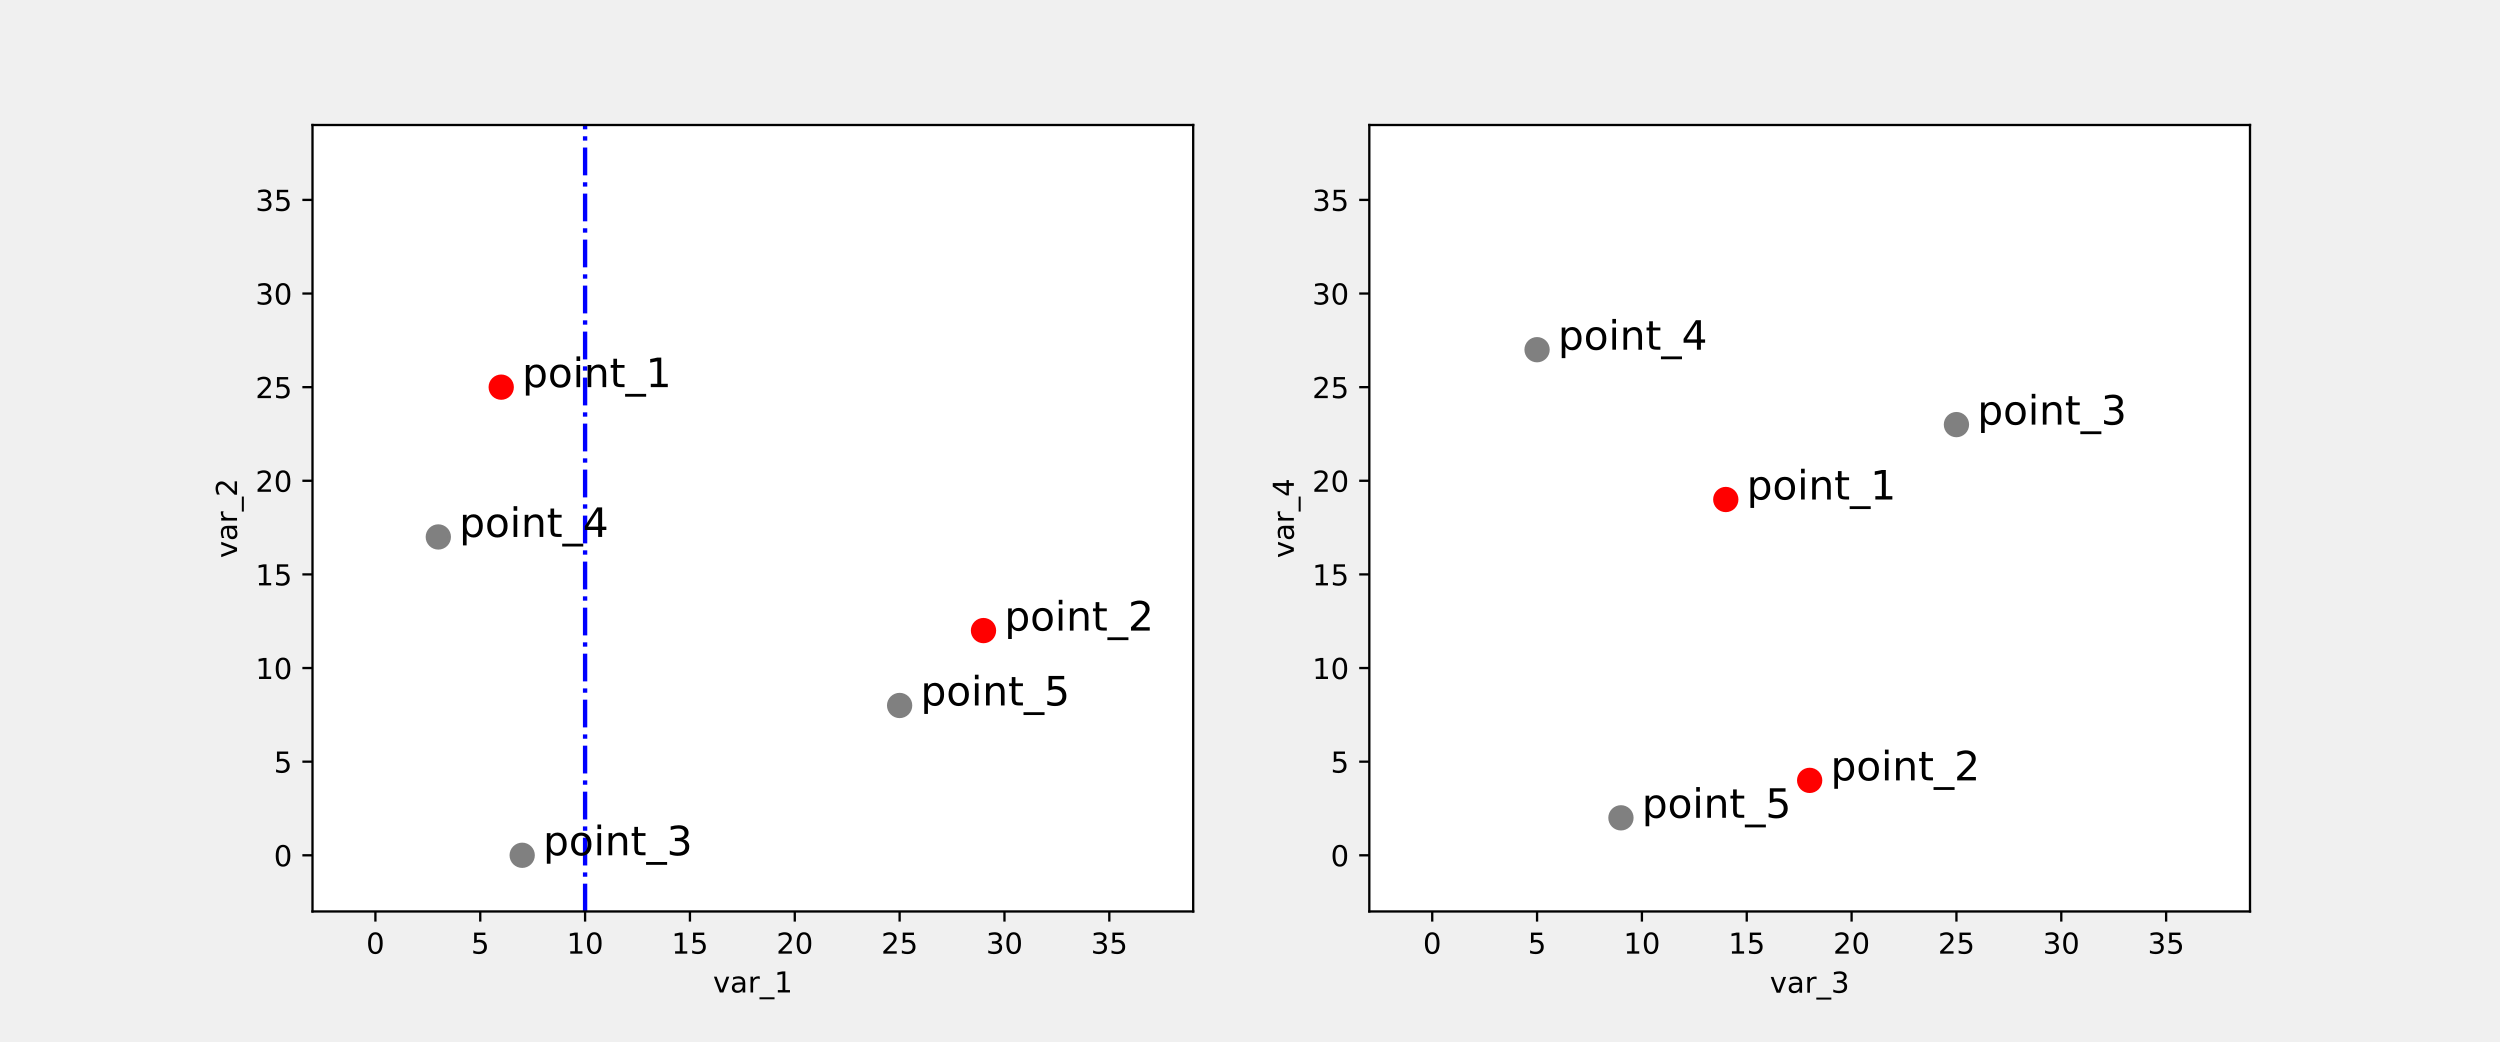
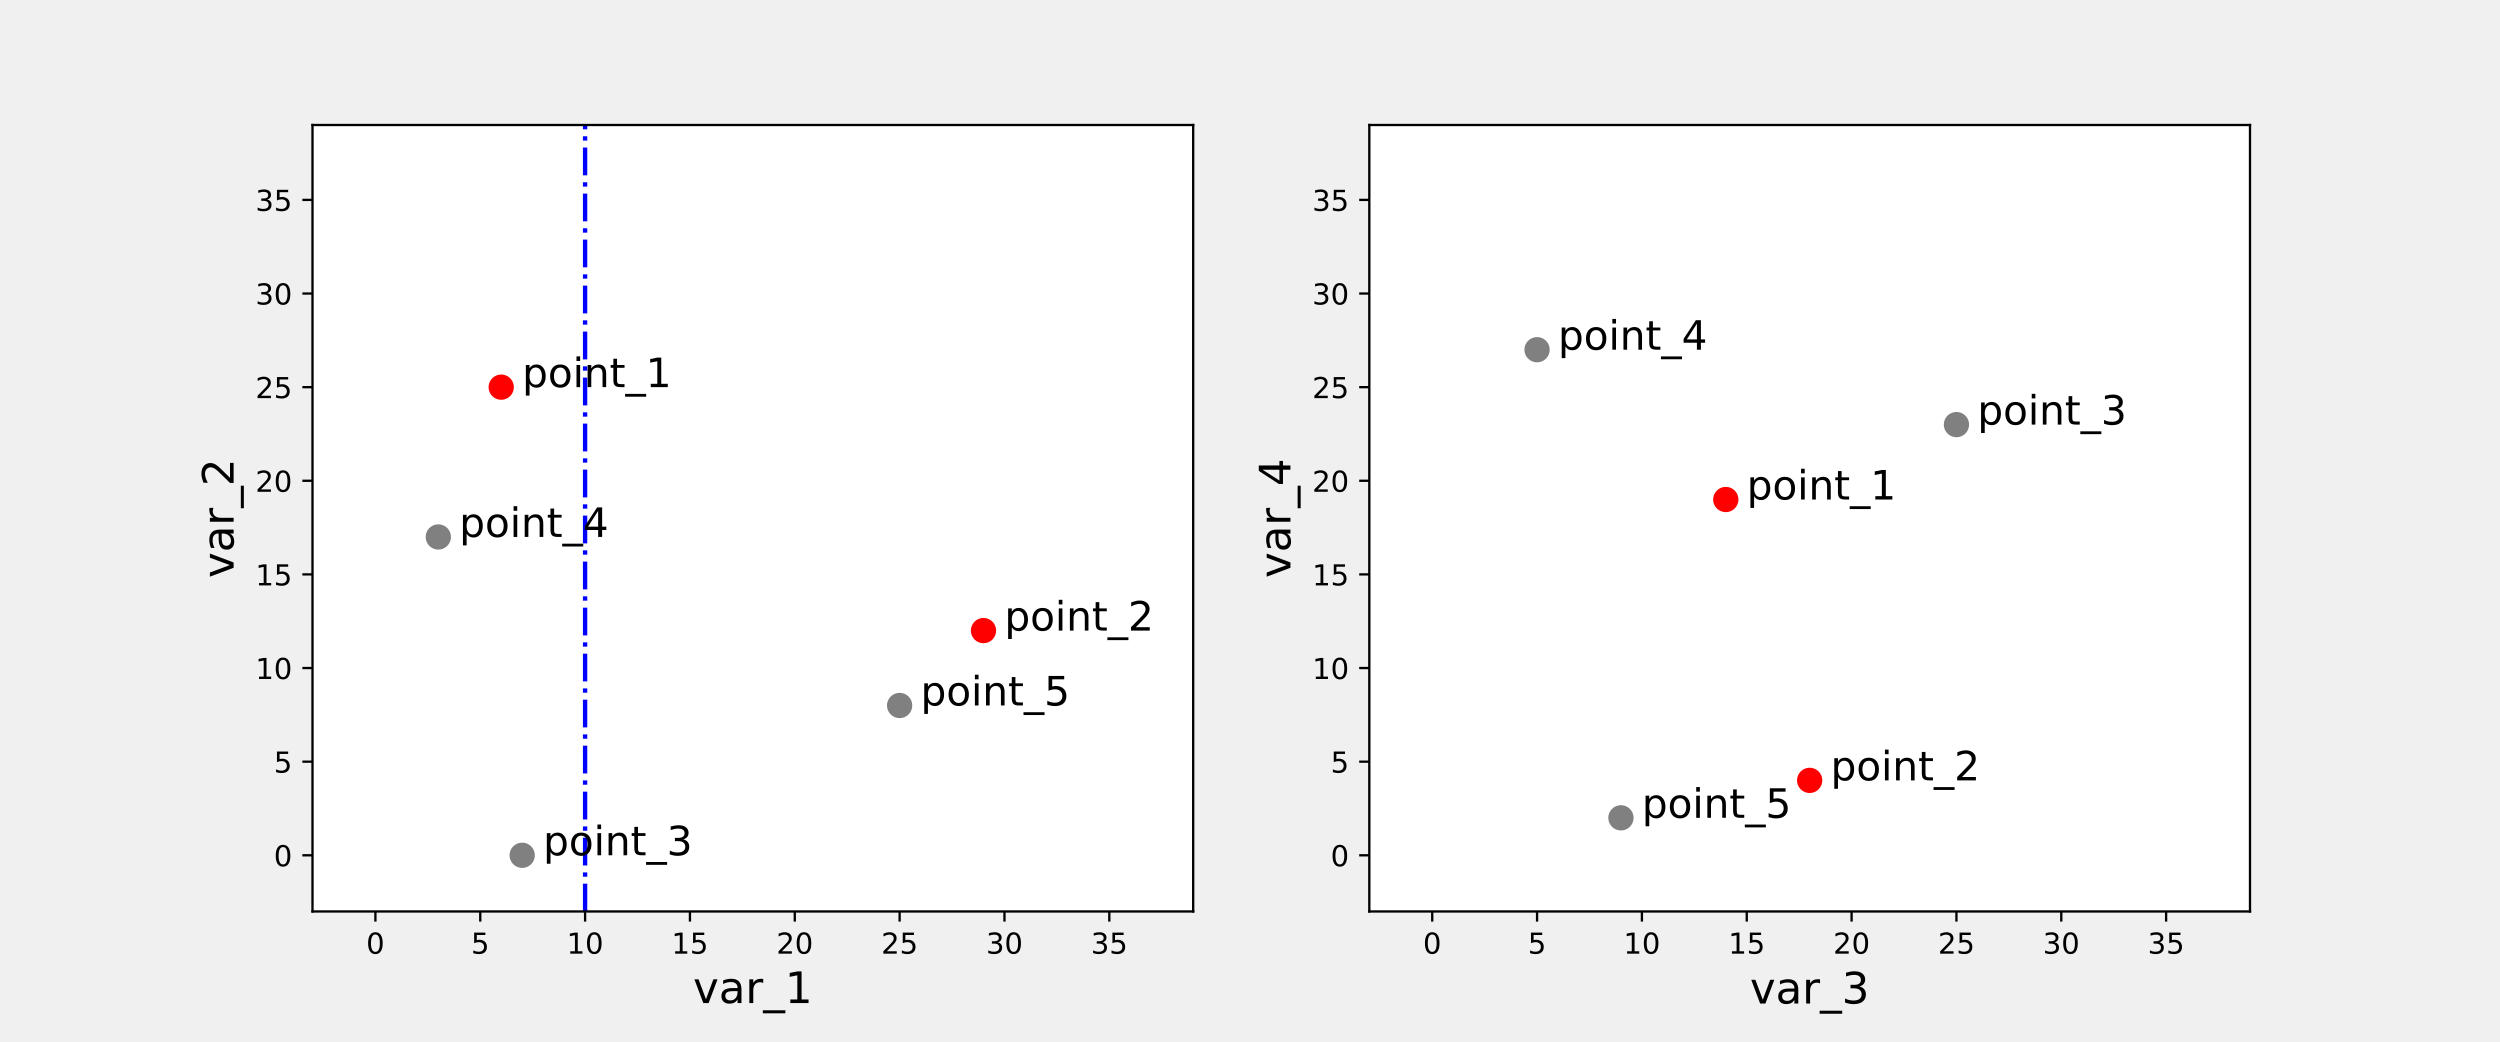
<svg xmlns="http://www.w3.org/2000/svg" xmlns:xlink="http://www.w3.org/1999/xlink" width="864pt" height="360pt" viewBox="0 0 864 360" version="1.1">
  <defs>
    <style type="text/css">*{stroke-linejoin: round; stroke-linecap: butt}</style>
  </defs>
  <g id="figure_1">
    <g id="patch_1">
      <path d="M 0 360  L 864 360  L 864 0  L 0 0  L 0 360  z " style="fill: none" />
    </g>
    <g id="axes_1">
      <g id="patch_2">
        <path d="M 108 315  L 412.364 315  L 412.364 43.2  L 108 43.2  z " style="fill: #ffffff" />
      </g>
      <g id="PathCollection_1">
        <defs>
-           <path id="C0_0_14dd30654b" d="M 0 3.873  C 1.027 3.873 2.012 3.465 2.739 2.739  C 3.465 2.012 3.873 1.027 3.873 -0  C 3.873 -1.027 3.465 -2.012 2.739 -2.739  C 2.012 -3.465 1.027 -3.873 0 -3.873  C -1.027 -3.873 -2.012 -3.465 -2.739 -2.739  C -3.465 -2.012 -3.873 -1.027 -3.873 0  C -3.873 1.027 -3.465 2.012 -2.739 2.739  C -2.012 3.465 -1.027 3.873 0 3.873  z " />
+           <path id="C0_0_a802f919f3" d="M 0 3.873  C 1.027 3.873 2.012 3.465 2.739 2.739  C 3.465 2.012 3.873 1.027 3.873 -0  C 3.873 -1.027 3.465 -2.012 2.739 -2.739  C 2.012 -3.465 1.027 -3.873 0 -3.873  C -1.027 -3.873 -2.012 -3.465 -2.739 -2.739  C -3.465 -2.012 -3.873 -1.027 -3.873 0  C -3.873 1.027 -3.465 2.012 -2.739 2.739  C -2.012 3.465 -1.027 3.873 0 3.873  z " />
        </defs>
-         <g clip-path="url(#p702e867c21)">
-           <use xlink:href="#C0_0_14dd30654b" x="151.481" y="185.571" style="fill: #808080; stroke: #808080" />
-         </g>
-         <g clip-path="url(#p702e867c21)">
-           <use xlink:href="#C0_0_14dd30654b" x="173.221" y="133.8" style="fill: #ff0000; stroke: #ff0000" />
-         </g>
-         <g clip-path="url(#p702e867c21)">
-           <use xlink:href="#C0_0_14dd30654b" x="180.468" y="295.586" style="fill: #808080; stroke: #808080" />
-         </g>
-         <g clip-path="url(#p702e867c21)">
-           <use xlink:href="#C0_0_14dd30654b" x="310.909" y="243.814" style="fill: #808080; stroke: #808080" />
-         </g>
-         <g clip-path="url(#p702e867c21)">
-           <use xlink:href="#C0_0_14dd30654b" x="339.896" y="217.929" style="fill: #ff0000; stroke: #ff0000" />
+         <g clip-path="url(#p3a1f13bd8e)">
+           <use xlink:href="#C0_0_a802f919f3" x="151.481" y="185.571" style="fill: #808080; stroke: #808080" />
+         </g>
+         <g clip-path="url(#p3a1f13bd8e)">
+           <use xlink:href="#C0_0_a802f919f3" x="173.221" y="133.8" style="fill: #ff0000; stroke: #ff0000" />
+         </g>
+         <g clip-path="url(#p3a1f13bd8e)">
+           <use xlink:href="#C0_0_a802f919f3" x="180.468" y="295.586" style="fill: #808080; stroke: #808080" />
+         </g>
+         <g clip-path="url(#p3a1f13bd8e)">
+           <use xlink:href="#C0_0_a802f919f3" x="310.909" y="243.814" style="fill: #808080; stroke: #808080" />
+         </g>
+         <g clip-path="url(#p3a1f13bd8e)">
+           <use xlink:href="#C0_0_a802f919f3" x="339.896" y="217.929" style="fill: #ff0000; stroke: #ff0000" />
        </g>
      </g>
      <g id="matplotlib.axis_1">
        <g id="xtick_1">
          <g id="line2d_1">
            <defs>
-               <path id="m14e367378a" d="M 0 0  L 0 3.5  " style="stroke: #000000; stroke-width: 0.8" />
+               <path id="m5dc0ce6cb1" d="M 0 0  L 0 3.5  " style="stroke: #000000; stroke-width: 0.8" />
            </defs>
            <g>
-               <use xlink:href="#m14e367378a" x="129.74" y="315" style="stroke: #000000; stroke-width: 0.8" />
+               <use xlink:href="#m5dc0ce6cb1" x="129.74" y="315" style="stroke: #000000; stroke-width: 0.8" />
            </g>
          </g>
          <g id="text_1">
            <g transform="translate(126.559 329.5984)scale(0.1 -0.1)">
              <defs>
                <path id="DejaVuSans-30" d="M 2034 4250  Q 1547 4250 1301 3770  Q 1056 3291 1056 2328  Q 1056 1369 1301 889  Q 1547 409 2034 409  Q 2525 409 2770 889  Q 3016 1369 3016 2328  Q 3016 3291 2770 3770  Q 2525 4250 2034 4250  z M 2034 4750  Q 2819 4750 3233 4129  Q 3647 3509 3647 2328  Q 3647 1150 3233 529  Q 2819 -91 2034 -91  Q 1250 -91 836 529  Q 422 1150 422 2328  Q 422 3509 836 4129  Q 1250 4750 2034 4750  z " transform="scale(0.015625)" />
              </defs>
              <use xlink:href="#DejaVuSans-30" />
            </g>
          </g>
        </g>
        <g id="xtick_2">
          <g id="line2d_2">
            <g>
-               <use xlink:href="#m14e367378a" x="165.974" y="315" style="stroke: #000000; stroke-width: 0.8" />
+               <use xlink:href="#m5dc0ce6cb1" x="165.974" y="315" style="stroke: #000000; stroke-width: 0.8" />
            </g>
          </g>
          <g id="text_2">
            <g transform="translate(162.7928 329.5984)scale(0.1 -0.1)">
              <defs>
                <path id="DejaVuSans-35" d="M 691 4666  L 3169 4666  L 3169 4134  L 1269 4134  L 1269 2991  Q 1406 3038 1543 3061  Q 1681 3084 1819 3084  Q 2600 3084 3056 2656  Q 3513 2228 3513 1497  Q 3513 744 3044 326  Q 2575 -91 1722 -91  Q 1428 -91 1123 -41  Q 819 9 494 109  L 494 744  Q 775 591 1075 516  Q 1375 441 1709 441  Q 2250 441 2565 725  Q 2881 1009 2881 1497  Q 2881 1984 2565 2268  Q 2250 2553 1709 2553  Q 1456 2553 1204 2497  Q 953 2441 691 2322  L 691 4666  z " transform="scale(0.015625)" />
              </defs>
              <use xlink:href="#DejaVuSans-35" />
            </g>
          </g>
        </g>
        <g id="xtick_3">
          <g id="line2d_3">
            <g>
-               <use xlink:href="#m14e367378a" x="202.208" y="315" style="stroke: #000000; stroke-width: 0.8" />
+               <use xlink:href="#m5dc0ce6cb1" x="202.208" y="315" style="stroke: #000000; stroke-width: 0.8" />
            </g>
          </g>
          <g id="text_3">
            <g transform="translate(195.8453 329.5984)scale(0.1 -0.1)">
              <defs>
                <path id="DejaVuSans-31" d="M 794 531  L 1825 531  L 1825 4091  L 703 3866  L 703 4441  L 1819 4666  L 2450 4666  L 2450 531  L 3481 531  L 3481 0  L 794 0  L 794 531  z " transform="scale(0.015625)" />
              </defs>
              <use xlink:href="#DejaVuSans-31" />
              <use xlink:href="#DejaVuSans-30" x="63.623" />
            </g>
          </g>
        </g>
        <g id="xtick_4">
          <g id="line2d_4">
            <g>
-               <use xlink:href="#m14e367378a" x="238.442" y="315" style="stroke: #000000; stroke-width: 0.8" />
+               <use xlink:href="#m5dc0ce6cb1" x="238.442" y="315" style="stroke: #000000; stroke-width: 0.8" />
            </g>
          </g>
          <g id="text_4">
            <g transform="translate(232.0791 329.5984)scale(0.1 -0.1)">
              <use xlink:href="#DejaVuSans-31" />
              <use xlink:href="#DejaVuSans-35" x="63.623" />
            </g>
          </g>
        </g>
        <g id="xtick_5">
          <g id="line2d_5">
            <g>
-               <use xlink:href="#m14e367378a" x="274.675" y="315" style="stroke: #000000; stroke-width: 0.8" />
+               <use xlink:href="#m5dc0ce6cb1" x="274.675" y="315" style="stroke: #000000; stroke-width: 0.8" />
            </g>
          </g>
          <g id="text_5">
            <g transform="translate(268.3128 329.5984)scale(0.1 -0.1)">
              <defs>
                <path id="DejaVuSans-32" d="M 1228 531  L 3431 531  L 3431 0  L 469 0  L 469 531  Q 828 903 1448 1529  Q 2069 2156 2228 2338  Q 2531 2678 2651 2914  Q 2772 3150 2772 3378  Q 2772 3750 2511 3984  Q 2250 4219 1831 4219  Q 1534 4219 1204 4116  Q 875 4013 500 3803  L 500 4441  Q 881 4594 1212 4672  Q 1544 4750 1819 4750  Q 2544 4750 2975 4387  Q 3406 4025 3406 3419  Q 3406 3131 3298 2873  Q 3191 2616 2906 2266  Q 2828 2175 2409 1742  Q 1991 1309 1228 531  z " transform="scale(0.015625)" />
              </defs>
              <use xlink:href="#DejaVuSans-32" />
              <use xlink:href="#DejaVuSans-30" x="63.623" />
            </g>
          </g>
        </g>
        <g id="xtick_6">
          <g id="line2d_6">
            <g>
-               <use xlink:href="#m14e367378a" x="310.909" y="315" style="stroke: #000000; stroke-width: 0.8" />
+               <use xlink:href="#m5dc0ce6cb1" x="310.909" y="315" style="stroke: #000000; stroke-width: 0.8" />
            </g>
          </g>
          <g id="text_6">
            <g transform="translate(304.5466 329.5984)scale(0.1 -0.1)">
              <use xlink:href="#DejaVuSans-32" />
              <use xlink:href="#DejaVuSans-35" x="63.623" />
            </g>
          </g>
        </g>
        <g id="xtick_7">
          <g id="line2d_7">
            <g>
-               <use xlink:href="#m14e367378a" x="347.143" y="315" style="stroke: #000000; stroke-width: 0.8" />
+               <use xlink:href="#m5dc0ce6cb1" x="347.143" y="315" style="stroke: #000000; stroke-width: 0.8" />
            </g>
          </g>
          <g id="text_7">
            <g transform="translate(340.7804 329.5984)scale(0.1 -0.1)">
              <defs>
                <path id="DejaVuSans-33" d="M 2597 2516  Q 3050 2419 3304 2112  Q 3559 1806 3559 1356  Q 3559 666 3084 287  Q 2609 -91 1734 -91  Q 1441 -91 1130 -33  Q 819 25 488 141  L 488 750  Q 750 597 1062 519  Q 1375 441 1716 441  Q 2309 441 2620 675  Q 2931 909 2931 1356  Q 2931 1769 2642 2001  Q 2353 2234 1838 2234  L 1294 2234  L 1294 2753  L 1863 2753  Q 2328 2753 2575 2939  Q 2822 3125 2822 3475  Q 2822 3834 2567 4026  Q 2313 4219 1838 4219  Q 1578 4219 1281 4162  Q 984 4106 628 3988  L 628 4550  Q 988 4650 1302 4700  Q 1616 4750 1894 4750  Q 2613 4750 3031 4423  Q 3450 4097 3450 3541  Q 3450 3153 3228 2886  Q 3006 2619 2597 2516  z " transform="scale(0.015625)" />
              </defs>
              <use xlink:href="#DejaVuSans-33" />
              <use xlink:href="#DejaVuSans-30" x="63.623" />
            </g>
          </g>
        </g>
        <g id="xtick_8">
          <g id="line2d_8">
            <g>
-               <use xlink:href="#m14e367378a" x="383.377" y="315" style="stroke: #000000; stroke-width: 0.8" />
+               <use xlink:href="#m5dc0ce6cb1" x="383.377" y="315" style="stroke: #000000; stroke-width: 0.8" />
            </g>
          </g>
          <g id="text_8">
            <g transform="translate(377.0141 329.5984)scale(0.1 -0.1)">
              <use xlink:href="#DejaVuSans-33" />
              <use xlink:href="#DejaVuSans-35" x="63.623" />
            </g>
          </g>
        </g>
        <g id="text_9">
-           <g transform="translate(246.4217 342.9984)scale(0.1 -0.1)">
+           <g transform="translate(239.5416 346.6586)scale(0.15 -0.15)">
            <defs>
              <path id="DejaVuSans-76" d="M 191 3500  L 800 3500  L 1894 563  L 2988 3500  L 3597 3500  L 2284 0  L 1503 0  L 191 3500  z " transform="scale(0.015625)" />
              <path id="DejaVuSans-61" d="M 2194 1759  Q 1497 1759 1228 1600  Q 959 1441 959 1056  Q 959 750 1161 570  Q 1363 391 1709 391  Q 2188 391 2477 730  Q 2766 1069 2766 1631  L 2766 1759  L 2194 1759  z M 3341 1997  L 3341 0  L 2766 0  L 2766 531  Q 2569 213 2275 61  Q 1981 -91 1556 -91  Q 1019 -91 701 211  Q 384 513 384 1019  Q 384 1609 779 1909  Q 1175 2209 1959 2209  L 2766 2209  L 2766 2266  Q 2766 2663 2505 2880  Q 2244 3097 1772 3097  Q 1472 3097 1187 3025  Q 903 2953 641 2809  L 641 3341  Q 956 3463 1253 3523  Q 1550 3584 1831 3584  Q 2591 3584 2966 3190  Q 3341 2797 3341 1997  z " transform="scale(0.015625)" />
              <path id="DejaVuSans-72" d="M 2631 2963  Q 2534 3019 2420 3045  Q 2306 3072 2169 3072  Q 1681 3072 1420 2755  Q 1159 2438 1159 1844  L 1159 0  L 581 0  L 581 3500  L 1159 3500  L 1159 2956  Q 1341 3275 1631 3429  Q 1922 3584 2338 3584  Q 2397 3584 2469 3576  Q 2541 3569 2628 3553  L 2631 2963  z " transform="scale(0.015625)" />
              <path id="DejaVuSans-5f" d="M 3263 -1063  L 3263 -1509  L -63 -1509  L -63 -1063  L 3263 -1063  z " transform="scale(0.015625)" />
            </defs>
            <use xlink:href="#DejaVuSans-76" />
            <use xlink:href="#DejaVuSans-61" x="59.18" />
            <use xlink:href="#DejaVuSans-72" x="120.459" />
            <use xlink:href="#DejaVuSans-5f" x="161.572" />
            <use xlink:href="#DejaVuSans-31" x="211.572" />
          </g>
        </g>
      </g>
      <g id="matplotlib.axis_2">
        <g id="ytick_1">
          <g id="line2d_9">
            <defs>
-               <path id="m25978b95bd" d="M 0 0  L -3.5 0  " style="stroke: #000000; stroke-width: 0.8" />
+               <path id="m679fc3fa6a" d="M 0 0  L -3.5 0  " style="stroke: #000000; stroke-width: 0.8" />
            </defs>
            <g>
-               <use xlink:href="#m25978b95bd" x="108" y="295.586" style="stroke: #000000; stroke-width: 0.8" />
+               <use xlink:href="#m679fc3fa6a" x="108" y="295.586" style="stroke: #000000; stroke-width: 0.8" />
            </g>
          </g>
          <g id="text_10">
            <g transform="translate(94.6375 299.3849)scale(0.1 -0.1)">
              <use xlink:href="#DejaVuSans-30" />
            </g>
          </g>
        </g>
        <g id="ytick_2">
          <g id="line2d_10">
            <g>
-               <use xlink:href="#m25978b95bd" x="108" y="263.229" style="stroke: #000000; stroke-width: 0.8" />
+               <use xlink:href="#m679fc3fa6a" x="108" y="263.229" style="stroke: #000000; stroke-width: 0.8" />
            </g>
          </g>
          <g id="text_11">
            <g transform="translate(94.6375 267.0278)scale(0.1 -0.1)">
              <use xlink:href="#DejaVuSans-35" />
            </g>
          </g>
        </g>
        <g id="ytick_3">
          <g id="line2d_11">
            <g>
-               <use xlink:href="#m25978b95bd" x="108" y="230.871" style="stroke: #000000; stroke-width: 0.8" />
+               <use xlink:href="#m679fc3fa6a" x="108" y="230.871" style="stroke: #000000; stroke-width: 0.8" />
            </g>
          </g>
          <g id="text_12">
            <g transform="translate(88.275 234.6706)scale(0.1 -0.1)">
              <use xlink:href="#DejaVuSans-31" />
              <use xlink:href="#DejaVuSans-30" x="63.623" />
            </g>
          </g>
        </g>
        <g id="ytick_4">
          <g id="line2d_12">
            <g>
-               <use xlink:href="#m25978b95bd" x="108" y="198.514" style="stroke: #000000; stroke-width: 0.8" />
+               <use xlink:href="#m679fc3fa6a" x="108" y="198.514" style="stroke: #000000; stroke-width: 0.8" />
            </g>
          </g>
          <g id="text_13">
            <g transform="translate(88.275 202.3135)scale(0.1 -0.1)">
              <use xlink:href="#DejaVuSans-31" />
              <use xlink:href="#DejaVuSans-35" x="63.623" />
            </g>
          </g>
        </g>
        <g id="ytick_5">
          <g id="line2d_13">
            <g>
-               <use xlink:href="#m25978b95bd" x="108" y="166.157" style="stroke: #000000; stroke-width: 0.8" />
+               <use xlink:href="#m679fc3fa6a" x="108" y="166.157" style="stroke: #000000; stroke-width: 0.8" />
            </g>
          </g>
          <g id="text_14">
            <g transform="translate(88.275 169.9564)scale(0.1 -0.1)">
              <use xlink:href="#DejaVuSans-32" />
              <use xlink:href="#DejaVuSans-30" x="63.623" />
            </g>
          </g>
        </g>
        <g id="ytick_6">
          <g id="line2d_14">
            <g>
-               <use xlink:href="#m25978b95bd" x="108" y="133.8" style="stroke: #000000; stroke-width: 0.8" />
+               <use xlink:href="#m679fc3fa6a" x="108" y="133.8" style="stroke: #000000; stroke-width: 0.8" />
            </g>
          </g>
          <g id="text_15">
            <g transform="translate(88.275 137.5992)scale(0.1 -0.1)">
              <use xlink:href="#DejaVuSans-32" />
              <use xlink:href="#DejaVuSans-35" x="63.623" />
            </g>
          </g>
        </g>
        <g id="ytick_7">
          <g id="line2d_15">
            <g>
-               <use xlink:href="#m25978b95bd" x="108" y="101.443" style="stroke: #000000; stroke-width: 0.8" />
+               <use xlink:href="#m679fc3fa6a" x="108" y="101.443" style="stroke: #000000; stroke-width: 0.8" />
            </g>
          </g>
          <g id="text_16">
            <g transform="translate(88.275 105.2421)scale(0.1 -0.1)">
              <use xlink:href="#DejaVuSans-33" />
              <use xlink:href="#DejaVuSans-30" x="63.623" />
            </g>
          </g>
        </g>
        <g id="ytick_8">
          <g id="line2d_16">
            <g>
-               <use xlink:href="#m25978b95bd" x="108" y="69.086" style="stroke: #000000; stroke-width: 0.8" />
+               <use xlink:href="#m679fc3fa6a" x="108" y="69.086" style="stroke: #000000; stroke-width: 0.8" />
            </g>
          </g>
          <g id="text_17">
            <g transform="translate(88.275 72.88493)scale(0.1 -0.1)">
              <use xlink:href="#DejaVuSans-33" />
              <use xlink:href="#DejaVuSans-35" x="63.623" />
            </g>
          </g>
        </g>
        <g id="text_18">
-           <g transform="translate(81.91719 192.8602)rotate(-90)scale(0.1 -0.1)">
+           <g transform="translate(80.73828 199.7402)rotate(-90)scale(0.15 -0.15)">
            <use xlink:href="#DejaVuSans-76" />
            <use xlink:href="#DejaVuSans-61" x="59.18" />
            <use xlink:href="#DejaVuSans-72" x="120.459" />
            <use xlink:href="#DejaVuSans-5f" x="161.572" />
            <use xlink:href="#DejaVuSans-32" x="211.572" />
          </g>
        </g>
      </g>
      <g id="line2d_17">
-         <path d="M 202.208 315  L 202.208 43.2  " clip-path="url(#p702e867c21)" style="fill: none; stroke-dasharray: 9.6,2.4,1.5,2.4; stroke-dashoffset: 0; stroke: #0000ff; stroke-width: 1.5" />
+         <path d="M 202.208 315  L 202.208 43.2  " clip-path="url(#p3a1f13bd8e)" style="fill: none; stroke-dasharray: 9.6,2.4,1.5,2.4; stroke-dashoffset: 0; stroke: #0000ff; stroke-width: 1.5" />
      </g>
      <g id="patch_3">
        <path d="M 108 315  L 108 43.2  " style="fill: none; stroke: #000000; stroke-width: 0.8; stroke-linejoin: miter; stroke-linecap: square" />
      </g>
      <g id="patch_4">
        <path d="M 412.364 315  L 412.364 43.2  " style="fill: none; stroke: #000000; stroke-width: 0.8; stroke-linejoin: miter; stroke-linecap: square" />
      </g>
      <g id="patch_5">
        <path d="M 108 315  L 412.364 315  " style="fill: none; stroke: #000000; stroke-width: 0.8; stroke-linejoin: miter; stroke-linecap: square" />
      </g>
      <g id="patch_6">
        <path d="M 108 43.2  L 412.364 43.2  " style="fill: none; stroke: #000000; stroke-width: 0.8; stroke-linejoin: miter; stroke-linecap: square" />
      </g>
      <g id="text_19">
        <g transform="translate(158.7273 185.5714)scale(0.14 -0.14)">
          <defs>
            <path id="DejaVuSans-70" d="M 1159 525  L 1159 -1331  L 581 -1331  L 581 3500  L 1159 3500  L 1159 2969  Q 1341 3281 1617 3432  Q 1894 3584 2278 3584  Q 2916 3584 3314 3078  Q 3713 2572 3713 1747  Q 3713 922 3314 415  Q 2916 -91 2278 -91  Q 1894 -91 1617 61  Q 1341 213 1159 525  z M 3116 1747  Q 3116 2381 2855 2742  Q 2594 3103 2138 3103  Q 1681 3103 1420 2742  Q 1159 2381 1159 1747  Q 1159 1113 1420 752  Q 1681 391 2138 391  Q 2594 391 2855 752  Q 3116 1113 3116 1747  z " transform="scale(0.015625)" />
            <path id="DejaVuSans-6f" d="M 1959 3097  Q 1497 3097 1228 2736  Q 959 2375 959 1747  Q 959 1119 1226 758  Q 1494 397 1959 397  Q 2419 397 2687 759  Q 2956 1122 2956 1747  Q 2956 2369 2687 2733  Q 2419 3097 1959 3097  z M 1959 3584  Q 2709 3584 3137 3096  Q 3566 2609 3566 1747  Q 3566 888 3137 398  Q 2709 -91 1959 -91  Q 1206 -91 779 398  Q 353 888 353 1747  Q 353 2609 779 3096  Q 1206 3584 1959 3584  z " transform="scale(0.015625)" />
            <path id="DejaVuSans-69" d="M 603 3500  L 1178 3500  L 1178 0  L 603 0  L 603 3500  z M 603 4863  L 1178 4863  L 1178 4134  L 603 4134  L 603 4863  z " transform="scale(0.015625)" />
            <path id="DejaVuSans-6e" d="M 3513 2113  L 3513 0  L 2938 0  L 2938 2094  Q 2938 2591 2744 2837  Q 2550 3084 2163 3084  Q 1697 3084 1428 2787  Q 1159 2491 1159 1978  L 1159 0  L 581 0  L 581 3500  L 1159 3500  L 1159 2956  Q 1366 3272 1645 3428  Q 1925 3584 2291 3584  Q 2894 3584 3203 3211  Q 3513 2838 3513 2113  z " transform="scale(0.015625)" />
            <path id="DejaVuSans-74" d="M 1172 4494  L 1172 3500  L 2356 3500  L 2356 3053  L 1172 3053  L 1172 1153  Q 1172 725 1289 603  Q 1406 481 1766 481  L 2356 481  L 2356 0  L 1766 0  Q 1100 0 847 248  Q 594 497 594 1153  L 594 3053  L 172 3053  L 172 3500  L 594 3500  L 594 4494  L 1172 4494  z " transform="scale(0.015625)" />
            <path id="DejaVuSans-34" d="M 2419 4116  L 825 1625  L 2419 1625  L 2419 4116  z M 2253 4666  L 3047 4666  L 3047 1625  L 3713 1625  L 3713 1100  L 3047 1100  L 3047 0  L 2419 0  L 2419 1100  L 313 1100  L 313 1709  L 2253 4666  z " transform="scale(0.015625)" />
          </defs>
          <use xlink:href="#DejaVuSans-70" />
          <use xlink:href="#DejaVuSans-6f" x="63.477" />
          <use xlink:href="#DejaVuSans-69" x="124.658" />
          <use xlink:href="#DejaVuSans-6e" x="152.441" />
          <use xlink:href="#DejaVuSans-74" x="215.82" />
          <use xlink:href="#DejaVuSans-5f" x="255.029" />
          <use xlink:href="#DejaVuSans-34" x="305.029" />
        </g>
      </g>
      <g id="text_20">
        <g transform="translate(180.4675 133.8)scale(0.14 -0.14)">
          <use xlink:href="#DejaVuSans-70" />
          <use xlink:href="#DejaVuSans-6f" x="63.477" />
          <use xlink:href="#DejaVuSans-69" x="124.658" />
          <use xlink:href="#DejaVuSans-6e" x="152.441" />
          <use xlink:href="#DejaVuSans-74" x="215.82" />
          <use xlink:href="#DejaVuSans-5f" x="255.029" />
          <use xlink:href="#DejaVuSans-31" x="305.029" />
        </g>
      </g>
      <g id="text_21">
        <g transform="translate(187.7143 295.5857)scale(0.14 -0.14)">
          <use xlink:href="#DejaVuSans-70" />
          <use xlink:href="#DejaVuSans-6f" x="63.477" />
          <use xlink:href="#DejaVuSans-69" x="124.658" />
          <use xlink:href="#DejaVuSans-6e" x="152.441" />
          <use xlink:href="#DejaVuSans-74" x="215.82" />
          <use xlink:href="#DejaVuSans-5f" x="255.029" />
          <use xlink:href="#DejaVuSans-33" x="305.029" />
        </g>
      </g>
      <g id="text_22">
        <g transform="translate(318.1558 243.8143)scale(0.14 -0.14)">
          <use xlink:href="#DejaVuSans-70" />
          <use xlink:href="#DejaVuSans-6f" x="63.477" />
          <use xlink:href="#DejaVuSans-69" x="124.658" />
          <use xlink:href="#DejaVuSans-6e" x="152.441" />
          <use xlink:href="#DejaVuSans-74" x="215.82" />
          <use xlink:href="#DejaVuSans-5f" x="255.029" />
          <use xlink:href="#DejaVuSans-35" x="305.029" />
        </g>
      </g>
      <g id="text_23">
        <g transform="translate(347.1429 217.9286)scale(0.14 -0.14)">
          <use xlink:href="#DejaVuSans-70" />
          <use xlink:href="#DejaVuSans-6f" x="63.477" />
          <use xlink:href="#DejaVuSans-69" x="124.658" />
          <use xlink:href="#DejaVuSans-6e" x="152.441" />
          <use xlink:href="#DejaVuSans-74" x="215.82" />
          <use xlink:href="#DejaVuSans-5f" x="255.029" />
          <use xlink:href="#DejaVuSans-32" x="305.029" />
        </g>
      </g>
    </g>
    <g id="axes_2">
      <g id="patch_7">
        <path d="M 473.236 315  L 777.6 315  L 777.6 43.2  L 473.236 43.2  z " style="fill: #ffffff" />
      </g>
      <g id="PathCollection_2">
        <defs>
-           <path id="C1_0_5839ba6d7f" d="M 0 3.873  C 1.027 3.873 2.012 3.465 2.739 2.739  C 3.465 2.012 3.873 1.027 3.873 -0  C 3.873 -1.027 3.465 -2.012 2.739 -2.739  C 2.012 -3.465 1.027 -3.873 0 -3.873  C -1.027 -3.873 -2.012 -3.465 -2.739 -2.739  C -3.465 -2.012 -3.873 -1.027 -3.873 0  C -3.873 1.027 -3.465 2.012 -2.739 2.739  C -2.012 3.465 -1.027 3.873 0 3.873  z " />
+           <path id="C1_0_0e5cfcf437" d="M 0 3.873  C 1.027 3.873 2.012 3.465 2.739 2.739  C 3.465 2.012 3.873 1.027 3.873 -0  C 3.873 -1.027 3.465 -2.012 2.739 -2.739  C 2.012 -3.465 1.027 -3.873 0 -3.873  C -1.027 -3.873 -2.012 -3.465 -2.739 -2.739  C -3.465 -2.012 -3.873 -1.027 -3.873 0  C -3.873 1.027 -3.465 2.012 -2.739 2.739  C -2.012 3.465 -1.027 3.873 0 3.873  z " />
        </defs>
-         <g clip-path="url(#pd3a5c30159)">
-           <use xlink:href="#C1_0_5839ba6d7f" x="531.21" y="120.857" style="fill: #808080; stroke: #808080" />
-         </g>
-         <g clip-path="url(#pd3a5c30159)">
-           <use xlink:href="#C1_0_5839ba6d7f" x="596.431" y="172.629" style="fill: #ff0000; stroke: #ff0000" />
-         </g>
-         <g clip-path="url(#pd3a5c30159)">
-           <use xlink:href="#C1_0_5839ba6d7f" x="676.145" y="146.743" style="fill: #808080; stroke: #808080" />
-         </g>
-         <g clip-path="url(#pd3a5c30159)">
-           <use xlink:href="#C1_0_5839ba6d7f" x="560.197" y="282.643" style="fill: #808080; stroke: #808080" />
-         </g>
-         <g clip-path="url(#pd3a5c30159)">
-           <use xlink:href="#C1_0_5839ba6d7f" x="625.418" y="269.7" style="fill: #ff0000; stroke: #ff0000" />
+         <g clip-path="url(#p4c5635d0d0)">
+           <use xlink:href="#C1_0_0e5cfcf437" x="531.21" y="120.857" style="fill: #808080; stroke: #808080" />
+         </g>
+         <g clip-path="url(#p4c5635d0d0)">
+           <use xlink:href="#C1_0_0e5cfcf437" x="596.431" y="172.629" style="fill: #ff0000; stroke: #ff0000" />
+         </g>
+         <g clip-path="url(#p4c5635d0d0)">
+           <use xlink:href="#C1_0_0e5cfcf437" x="676.145" y="146.743" style="fill: #808080; stroke: #808080" />
+         </g>
+         <g clip-path="url(#p4c5635d0d0)">
+           <use xlink:href="#C1_0_0e5cfcf437" x="560.197" y="282.643" style="fill: #808080; stroke: #808080" />
+         </g>
+         <g clip-path="url(#p4c5635d0d0)">
+           <use xlink:href="#C1_0_0e5cfcf437" x="625.418" y="269.7" style="fill: #ff0000; stroke: #ff0000" />
        </g>
      </g>
      <g id="matplotlib.axis_3">
        <g id="xtick_9">
          <g id="line2d_18">
            <g>
-               <use xlink:href="#m14e367378a" x="494.977" y="315" style="stroke: #000000; stroke-width: 0.8" />
+               <use xlink:href="#m5dc0ce6cb1" x="494.977" y="315" style="stroke: #000000; stroke-width: 0.8" />
            </g>
          </g>
          <g id="text_24">
            <g transform="translate(491.7954 329.5984)scale(0.1 -0.1)">
              <use xlink:href="#DejaVuSans-30" />
            </g>
          </g>
        </g>
        <g id="xtick_10">
          <g id="line2d_19">
            <g>
-               <use xlink:href="#m14e367378a" x="531.21" y="315" style="stroke: #000000; stroke-width: 0.8" />
+               <use xlink:href="#m5dc0ce6cb1" x="531.21" y="315" style="stroke: #000000; stroke-width: 0.8" />
            </g>
          </g>
          <g id="text_25">
            <g transform="translate(528.0291 329.5984)scale(0.1 -0.1)">
              <use xlink:href="#DejaVuSans-35" />
            </g>
          </g>
        </g>
        <g id="xtick_11">
          <g id="line2d_20">
            <g>
-               <use xlink:href="#m14e367378a" x="567.444" y="315" style="stroke: #000000; stroke-width: 0.8" />
+               <use xlink:href="#m5dc0ce6cb1" x="567.444" y="315" style="stroke: #000000; stroke-width: 0.8" />
            </g>
          </g>
          <g id="text_26">
            <g transform="translate(561.0817 329.5984)scale(0.1 -0.1)">
              <use xlink:href="#DejaVuSans-31" />
              <use xlink:href="#DejaVuSans-30" x="63.623" />
            </g>
          </g>
        </g>
        <g id="xtick_12">
          <g id="line2d_21">
            <g>
-               <use xlink:href="#m14e367378a" x="603.678" y="315" style="stroke: #000000; stroke-width: 0.8" />
+               <use xlink:href="#m5dc0ce6cb1" x="603.678" y="315" style="stroke: #000000; stroke-width: 0.8" />
            </g>
          </g>
          <g id="text_27">
            <g transform="translate(597.3154 329.5984)scale(0.1 -0.1)">
              <use xlink:href="#DejaVuSans-31" />
              <use xlink:href="#DejaVuSans-35" x="63.623" />
            </g>
          </g>
        </g>
        <g id="xtick_13">
          <g id="line2d_22">
            <g>
-               <use xlink:href="#m14e367378a" x="639.912" y="315" style="stroke: #000000; stroke-width: 0.8" />
+               <use xlink:href="#m5dc0ce6cb1" x="639.912" y="315" style="stroke: #000000; stroke-width: 0.8" />
            </g>
          </g>
          <g id="text_28">
            <g transform="translate(633.5492 329.5984)scale(0.1 -0.1)">
              <use xlink:href="#DejaVuSans-32" />
              <use xlink:href="#DejaVuSans-30" x="63.623" />
            </g>
          </g>
        </g>
        <g id="xtick_14">
          <g id="line2d_23">
            <g>
-               <use xlink:href="#m14e367378a" x="676.145" y="315" style="stroke: #000000; stroke-width: 0.8" />
+               <use xlink:href="#m5dc0ce6cb1" x="676.145" y="315" style="stroke: #000000; stroke-width: 0.8" />
            </g>
          </g>
          <g id="text_29">
            <g transform="translate(669.783 329.5984)scale(0.1 -0.1)">
              <use xlink:href="#DejaVuSans-32" />
              <use xlink:href="#DejaVuSans-35" x="63.623" />
            </g>
          </g>
        </g>
        <g id="xtick_15">
          <g id="line2d_24">
            <g>
-               <use xlink:href="#m14e367378a" x="712.379" y="315" style="stroke: #000000; stroke-width: 0.8" />
+               <use xlink:href="#m5dc0ce6cb1" x="712.379" y="315" style="stroke: #000000; stroke-width: 0.8" />
            </g>
          </g>
          <g id="text_30">
            <g transform="translate(706.0167 329.5984)scale(0.1 -0.1)">
              <use xlink:href="#DejaVuSans-33" />
              <use xlink:href="#DejaVuSans-30" x="63.623" />
            </g>
          </g>
        </g>
        <g id="xtick_16">
          <g id="line2d_25">
            <g>
-               <use xlink:href="#m14e367378a" x="748.613" y="315" style="stroke: #000000; stroke-width: 0.8" />
+               <use xlink:href="#m5dc0ce6cb1" x="748.613" y="315" style="stroke: #000000; stroke-width: 0.8" />
            </g>
          </g>
          <g id="text_31">
            <g transform="translate(742.2505 329.5984)scale(0.1 -0.1)">
              <use xlink:href="#DejaVuSans-33" />
              <use xlink:href="#DejaVuSans-35" x="63.623" />
            </g>
          </g>
        </g>
        <g id="text_32">
-           <g transform="translate(611.658 343.1)scale(0.1 -0.1)">
+           <g transform="translate(604.7779 346.8109)scale(0.15 -0.15)">
            <use xlink:href="#DejaVuSans-76" />
            <use xlink:href="#DejaVuSans-61" x="59.18" />
            <use xlink:href="#DejaVuSans-72" x="120.459" />
            <use xlink:href="#DejaVuSans-5f" x="161.572" />
            <use xlink:href="#DejaVuSans-33" x="211.572" />
          </g>
        </g>
      </g>
      <g id="matplotlib.axis_4">
        <g id="ytick_9">
          <g id="line2d_26">
            <g>
-               <use xlink:href="#m25978b95bd" x="473.236" y="295.586" style="stroke: #000000; stroke-width: 0.8" />
+               <use xlink:href="#m679fc3fa6a" x="473.236" y="295.586" style="stroke: #000000; stroke-width: 0.8" />
            </g>
          </g>
          <g id="text_33">
            <g transform="translate(459.8739 299.3849)scale(0.1 -0.1)">
              <use xlink:href="#DejaVuSans-30" />
            </g>
          </g>
        </g>
        <g id="ytick_10">
          <g id="line2d_27">
            <g>
-               <use xlink:href="#m25978b95bd" x="473.236" y="263.229" style="stroke: #000000; stroke-width: 0.8" />
+               <use xlink:href="#m679fc3fa6a" x="473.236" y="263.229" style="stroke: #000000; stroke-width: 0.8" />
            </g>
          </g>
          <g id="text_34">
            <g transform="translate(459.8739 267.0278)scale(0.1 -0.1)">
              <use xlink:href="#DejaVuSans-35" />
            </g>
          </g>
        </g>
        <g id="ytick_11">
          <g id="line2d_28">
            <g>
-               <use xlink:href="#m25978b95bd" x="473.236" y="230.871" style="stroke: #000000; stroke-width: 0.8" />
+               <use xlink:href="#m679fc3fa6a" x="473.236" y="230.871" style="stroke: #000000; stroke-width: 0.8" />
            </g>
          </g>
          <g id="text_35">
            <g transform="translate(453.5114 234.6706)scale(0.1 -0.1)">
              <use xlink:href="#DejaVuSans-31" />
              <use xlink:href="#DejaVuSans-30" x="63.623" />
            </g>
          </g>
        </g>
        <g id="ytick_12">
          <g id="line2d_29">
            <g>
-               <use xlink:href="#m25978b95bd" x="473.236" y="198.514" style="stroke: #000000; stroke-width: 0.8" />
+               <use xlink:href="#m679fc3fa6a" x="473.236" y="198.514" style="stroke: #000000; stroke-width: 0.8" />
            </g>
          </g>
          <g id="text_36">
            <g transform="translate(453.5114 202.3135)scale(0.1 -0.1)">
              <use xlink:href="#DejaVuSans-31" />
              <use xlink:href="#DejaVuSans-35" x="63.623" />
            </g>
          </g>
        </g>
        <g id="ytick_13">
          <g id="line2d_30">
            <g>
-               <use xlink:href="#m25978b95bd" x="473.236" y="166.157" style="stroke: #000000; stroke-width: 0.8" />
+               <use xlink:href="#m679fc3fa6a" x="473.236" y="166.157" style="stroke: #000000; stroke-width: 0.8" />
            </g>
          </g>
          <g id="text_37">
            <g transform="translate(453.5114 169.9564)scale(0.1 -0.1)">
              <use xlink:href="#DejaVuSans-32" />
              <use xlink:href="#DejaVuSans-30" x="63.623" />
            </g>
          </g>
        </g>
        <g id="ytick_14">
          <g id="line2d_31">
            <g>
-               <use xlink:href="#m25978b95bd" x="473.236" y="133.8" style="stroke: #000000; stroke-width: 0.8" />
+               <use xlink:href="#m679fc3fa6a" x="473.236" y="133.8" style="stroke: #000000; stroke-width: 0.8" />
            </g>
          </g>
          <g id="text_38">
            <g transform="translate(453.5114 137.5992)scale(0.1 -0.1)">
              <use xlink:href="#DejaVuSans-32" />
              <use xlink:href="#DejaVuSans-35" x="63.623" />
            </g>
          </g>
        </g>
        <g id="ytick_15">
          <g id="line2d_32">
            <g>
-               <use xlink:href="#m25978b95bd" x="473.236" y="101.443" style="stroke: #000000; stroke-width: 0.8" />
+               <use xlink:href="#m679fc3fa6a" x="473.236" y="101.443" style="stroke: #000000; stroke-width: 0.8" />
            </g>
          </g>
          <g id="text_39">
            <g transform="translate(453.5114 105.2421)scale(0.1 -0.1)">
              <use xlink:href="#DejaVuSans-33" />
              <use xlink:href="#DejaVuSans-30" x="63.623" />
            </g>
          </g>
        </g>
        <g id="ytick_16">
          <g id="line2d_33">
            <g>
-               <use xlink:href="#m25978b95bd" x="473.236" y="69.086" style="stroke: #000000; stroke-width: 0.8" />
+               <use xlink:href="#m679fc3fa6a" x="473.236" y="69.086" style="stroke: #000000; stroke-width: 0.8" />
            </g>
          </g>
          <g id="text_40">
            <g transform="translate(453.5114 72.88493)scale(0.1 -0.1)">
              <use xlink:href="#DejaVuSans-33" />
              <use xlink:href="#DejaVuSans-35" x="63.623" />
            </g>
          </g>
        </g>
        <g id="text_41">
-           <g transform="translate(447.1536 192.8602)rotate(-90)scale(0.1 -0.1)">
+           <g transform="translate(445.9746 199.7402)rotate(-90)scale(0.15 -0.15)">
            <use xlink:href="#DejaVuSans-76" />
            <use xlink:href="#DejaVuSans-61" x="59.18" />
            <use xlink:href="#DejaVuSans-72" x="120.459" />
            <use xlink:href="#DejaVuSans-5f" x="161.572" />
            <use xlink:href="#DejaVuSans-34" x="211.572" />
          </g>
        </g>
      </g>
      <g id="patch_8">
        <path d="M 473.236 315  L 473.236 43.2  " style="fill: none; stroke: #000000; stroke-width: 0.8; stroke-linejoin: miter; stroke-linecap: square" />
      </g>
      <g id="patch_9">
        <path d="M 777.6 315  L 777.6 43.2  " style="fill: none; stroke: #000000; stroke-width: 0.8; stroke-linejoin: miter; stroke-linecap: square" />
      </g>
      <g id="patch_10">
        <path d="M 473.236 315  L 777.6 315  " style="fill: none; stroke: #000000; stroke-width: 0.8; stroke-linejoin: miter; stroke-linecap: square" />
      </g>
      <g id="patch_11">
        <path d="M 473.236 43.2  L 777.6 43.2  " style="fill: none; stroke: #000000; stroke-width: 0.8; stroke-linejoin: miter; stroke-linecap: square" />
      </g>
      <g id="text_42">
        <g transform="translate(538.4571 120.8571)scale(0.14 -0.14)">
          <use xlink:href="#DejaVuSans-70" />
          <use xlink:href="#DejaVuSans-6f" x="63.477" />
          <use xlink:href="#DejaVuSans-69" x="124.658" />
          <use xlink:href="#DejaVuSans-6e" x="152.441" />
          <use xlink:href="#DejaVuSans-74" x="215.82" />
          <use xlink:href="#DejaVuSans-5f" x="255.029" />
          <use xlink:href="#DejaVuSans-34" x="305.029" />
        </g>
      </g>
      <g id="text_43">
        <g transform="translate(603.6779 172.6286)scale(0.14 -0.14)">
          <use xlink:href="#DejaVuSans-70" />
          <use xlink:href="#DejaVuSans-6f" x="63.477" />
          <use xlink:href="#DejaVuSans-69" x="124.658" />
          <use xlink:href="#DejaVuSans-6e" x="152.441" />
          <use xlink:href="#DejaVuSans-74" x="215.82" />
          <use xlink:href="#DejaVuSans-5f" x="255.029" />
          <use xlink:href="#DejaVuSans-31" x="305.029" />
        </g>
      </g>
      <g id="text_44">
        <g transform="translate(683.3922 146.7429)scale(0.14 -0.14)">
          <use xlink:href="#DejaVuSans-70" />
          <use xlink:href="#DejaVuSans-6f" x="63.477" />
          <use xlink:href="#DejaVuSans-69" x="124.658" />
          <use xlink:href="#DejaVuSans-6e" x="152.441" />
          <use xlink:href="#DejaVuSans-74" x="215.82" />
          <use xlink:href="#DejaVuSans-5f" x="255.029" />
          <use xlink:href="#DejaVuSans-33" x="305.029" />
        </g>
      </g>
      <g id="text_45">
        <g transform="translate(567.4442 282.6429)scale(0.14 -0.14)">
          <use xlink:href="#DejaVuSans-70" />
          <use xlink:href="#DejaVuSans-6f" x="63.477" />
          <use xlink:href="#DejaVuSans-69" x="124.658" />
          <use xlink:href="#DejaVuSans-6e" x="152.441" />
          <use xlink:href="#DejaVuSans-74" x="215.82" />
          <use xlink:href="#DejaVuSans-5f" x="255.029" />
          <use xlink:href="#DejaVuSans-35" x="305.029" />
        </g>
      </g>
      <g id="text_46">
        <g transform="translate(632.6649 269.7)scale(0.14 -0.14)">
          <use xlink:href="#DejaVuSans-70" />
          <use xlink:href="#DejaVuSans-6f" x="63.477" />
          <use xlink:href="#DejaVuSans-69" x="124.658" />
          <use xlink:href="#DejaVuSans-6e" x="152.441" />
          <use xlink:href="#DejaVuSans-74" x="215.82" />
          <use xlink:href="#DejaVuSans-5f" x="255.029" />
          <use xlink:href="#DejaVuSans-32" x="305.029" />
        </g>
      </g>
    </g>
  </g>
  <defs>
-     <clipPath id="p702e867c21">
+     <clipPath id="p3a1f13bd8e">
      <rect x="108" y="43.2" width="304.364" height="271.8" />
    </clipPath>
-     <clipPath id="pd3a5c30159">
+     <clipPath id="p4c5635d0d0">
      <rect x="473.236" y="43.2" width="304.364" height="271.8" />
    </clipPath>
  </defs>
</svg>
